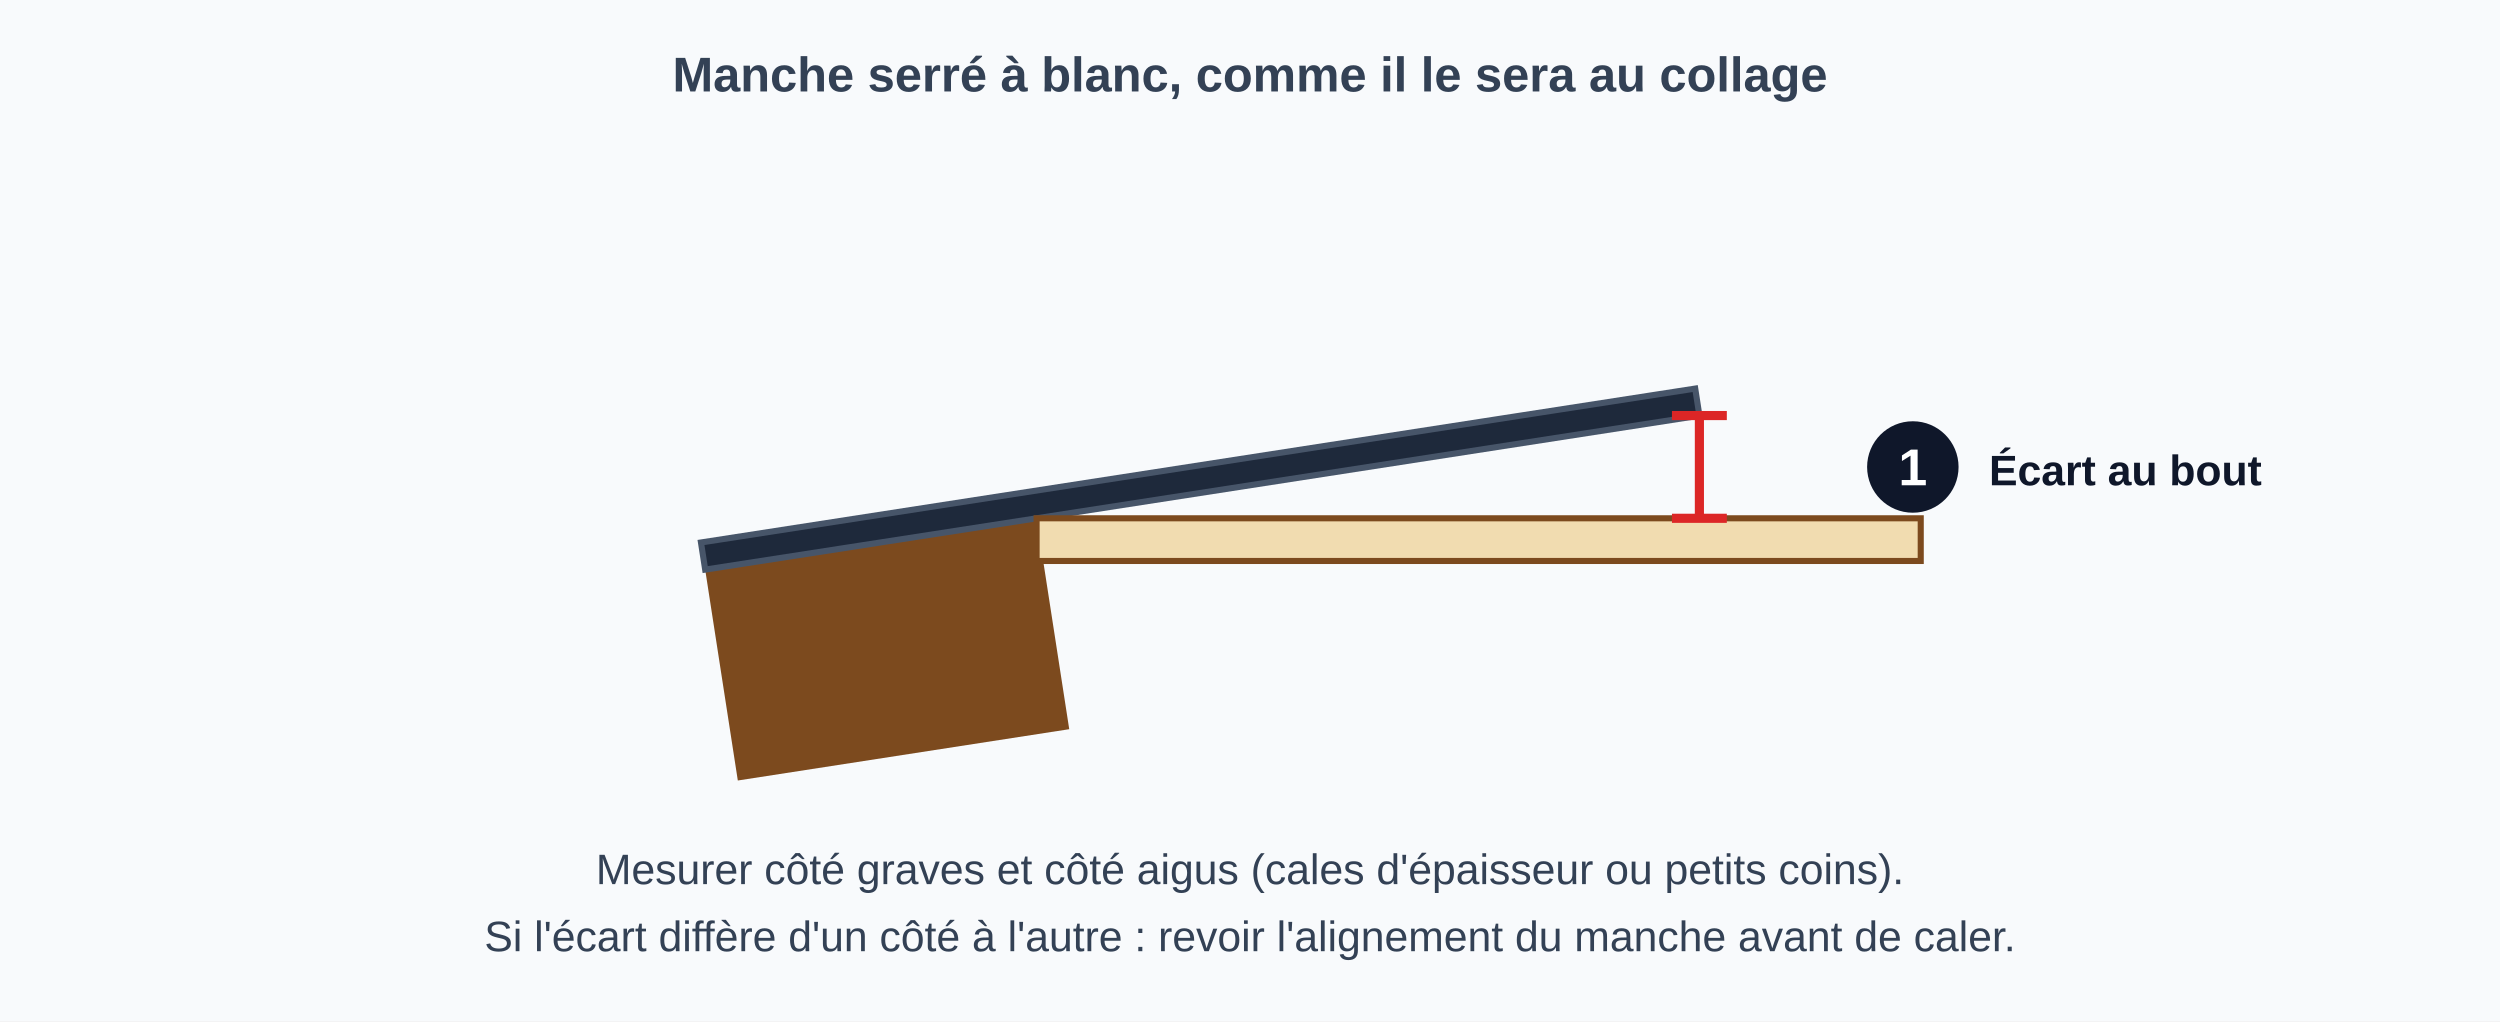
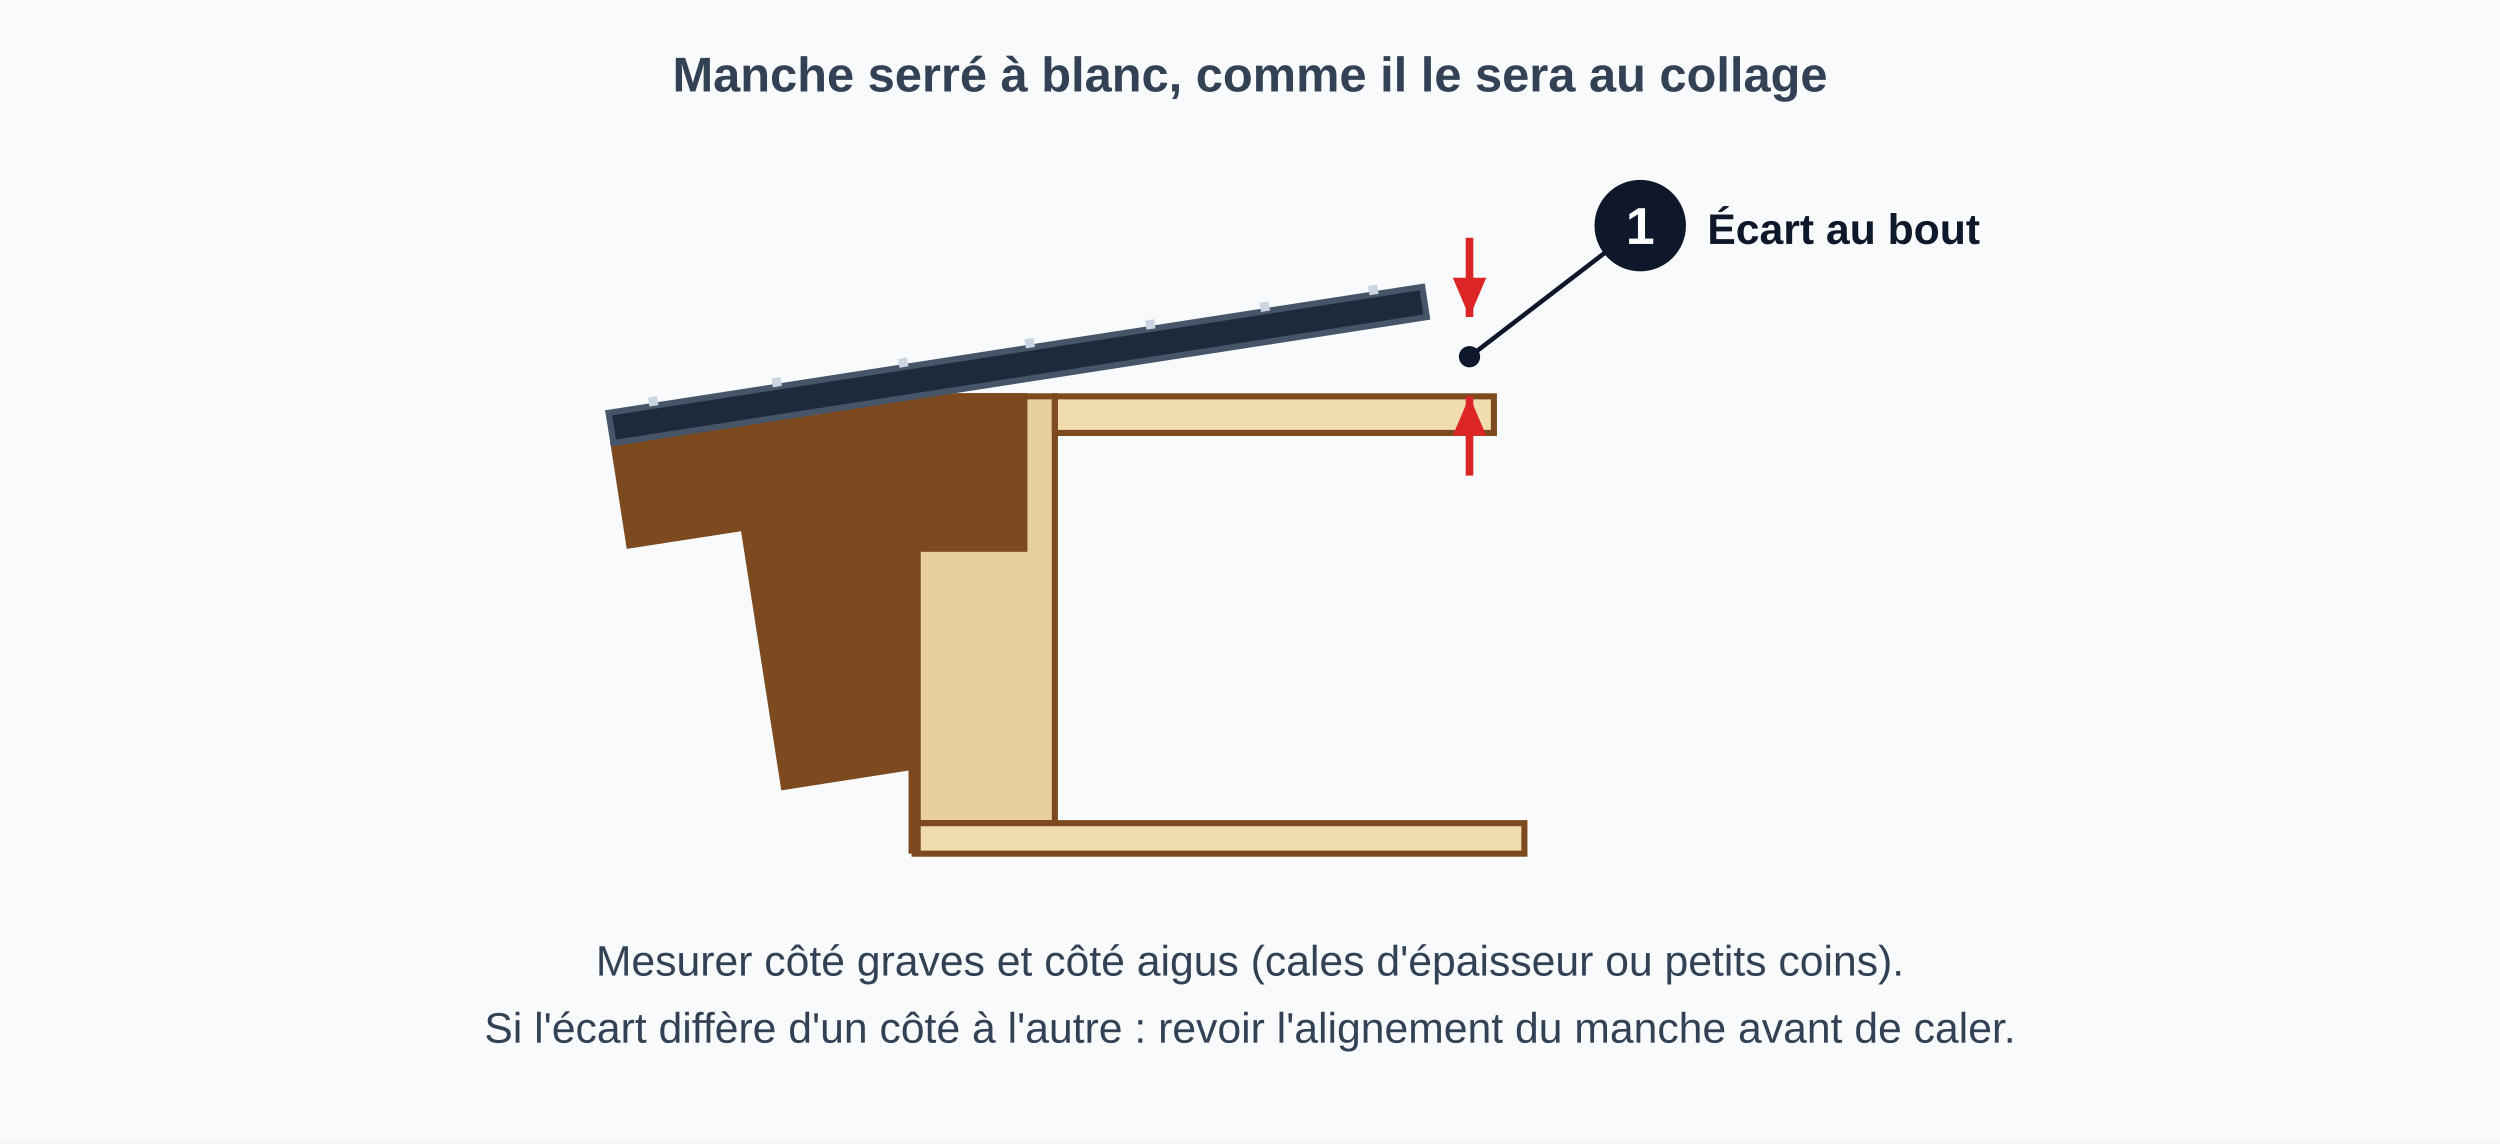
- <svg xmlns="http://www.w3.org/2000/svg" viewBox="0 0 820 335" role="img" aria-labelledby="t d" font-family="Arial, Helvetica, sans-serif">
-   <rect width="820" height="335" fill="#f8fafc" />
-   <g transform="rotate(-8.8 340 170)">
-     <rect x="230" y="170" width="110" height="70" fill="#7c4a1e" />
-     <rect x="230" y="161" width="330" height="9" fill="#1e293b" stroke="#475569" stroke-width="2" />
-   </g>
-   <rect x="340" y="170" width="290" height="14" fill="#f1dcb0" stroke="#7c4a1e" stroke-width="2" />
-   <path d="M557.4 136.3 V170" stroke="#dc2626" stroke-width="3" />
-   <path d="M548.4 136.3 h18 M548.4 170 h18" stroke="#dc2626" stroke-width="3" />
-   <circle cx="627.41" cy="153.172" r="15" fill="#0f172a" />
-   <text x="627.41" y="159.172" font-size="17" font-weight="bold" fill="#fff" text-anchor="middle">1</text>
-   <text x="652.41" y="159.172" font-size="14" fill="#0f172a" font-weight="bold" text-anchor="start">Écart au bout</text>
+ <svg xmlns="http://www.w3.org/2000/svg" viewBox="0 0 820 375" role="img" aria-labelledby="t d" font-family="Arial, Helvetica, sans-serif">
+   <rect width="820" height="375" fill="#f8fafc" />
  <text x="410" y="30" font-size="16" fill="#334155" font-weight="bold" text-anchor="middle">Manche serré à blanc, comme il le sera au collage</text>
-   <text x="410" y="290" font-size="14" fill="#334155" text-anchor="middle">Mesurer côté graves et côté aigus (cales d'épaisseur ou petits coins).</text>
-   <text x="410" y="312" font-size="14" fill="#334155" text-anchor="middle">Si l'écart diffère d'un côté à l'autre : revoir l'alignement du manche avant de caler.</text>
+   <rect x="300" y="130" width="46" height="140" fill="#e8cf9b" stroke="#7c4a1e" stroke-width="2" />
+   <rect x="346" y="130" width="144" height="12" fill="#f1dcb0" stroke="#7c4a1e" stroke-width="2" />
+   <rect x="300" y="270" width="200" height="10" fill="#f1dcb0" stroke="#7c4a1e" stroke-width="2" />
+   <line x1="300" y1="130" x2="300" y2="280" stroke="#7c4a1e" stroke-width="4" />
+   <polygon points="300.0,130.0 336.0,130.0 336.0,180.0 300.0,180.0" fill="#7c4a1e" stroke="#7c4a1e" stroke-width="2" />
+   <polygon points="201.2,145.3 300.0,130.0 300.0,251.4 257.1,258.1 243.9,173.1 206.4,178.9" fill="#7c4a1e" stroke="#7c4a1e" stroke-width="2" />
+   <polygon points="199.6,135.4 466.5,94.1 468.0,104.0 201.2,145.3" fill="#1e293b" stroke="#475569" stroke-width="2" />
+   <line x1="214.0" y1="130.2" x2="214.5" y2="133.1" stroke="#cbd5e1" stroke-width="3" />
+   <line x1="254.5" y1="123.9" x2="255.0" y2="126.8" stroke="#cbd5e1" stroke-width="3" />
+   <line x1="296.0" y1="117.5" x2="296.5" y2="120.4" stroke="#cbd5e1" stroke-width="3" />
+   <line x1="337.5" y1="111.0" x2="338.0" y2="114.0" stroke="#cbd5e1" stroke-width="3" />
+   <line x1="377.1" y1="104.9" x2="377.5" y2="107.9" stroke="#cbd5e1" stroke-width="3" />
+   <line x1="414.6" y1="99.1" x2="415.1" y2="102.1" stroke="#cbd5e1" stroke-width="3" />
+   <line x1="450.2" y1="93.6" x2="450.7" y2="96.6" stroke="#cbd5e1" stroke-width="3" />
+   <path d="M481.999 77.992 L481.999 103.992" stroke="#dc2626" stroke-width="2.5" fill="none" />
+   <polygon points="481.999,103.992 476.5,91.1 487.5,91.1" fill="#dc2626" />
+   <path d="M481.999 156.0 L481.999 130" stroke="#dc2626" stroke-width="2.5" fill="none" />
+   <polygon points="481.999,130 487.5,142.9 476.5,142.9" fill="#dc2626" />
+   <line x1="537.999" y1="74" x2="481.999" y2="116.996" stroke="#0f172a" stroke-width="1.5" />
+   <circle cx="481.999" cy="116.996" r="3.5" fill="#0f172a" />
+   <circle cx="537.999" cy="74" r="15" fill="#0f172a" />
+   <text x="537.999" y="80" font-size="17" font-weight="bold" fill="#fff" text-anchor="middle">1</text>
+   <text x="559.999" y="80" font-size="14" fill="#0f172a" font-weight="bold" text-anchor="start">Écart au bout</text>
+   <text x="410" y="320" font-size="14" fill="#334155" text-anchor="middle">Mesurer côté graves et côté aigus (cales d'épaisseur ou petits coins).</text>
+   <text x="410" y="342" font-size="14" fill="#334155" text-anchor="middle">Si l'écart diffère d'un côté à l'autre : revoir l'alignement du manche avant de caler.</text>
</svg>
